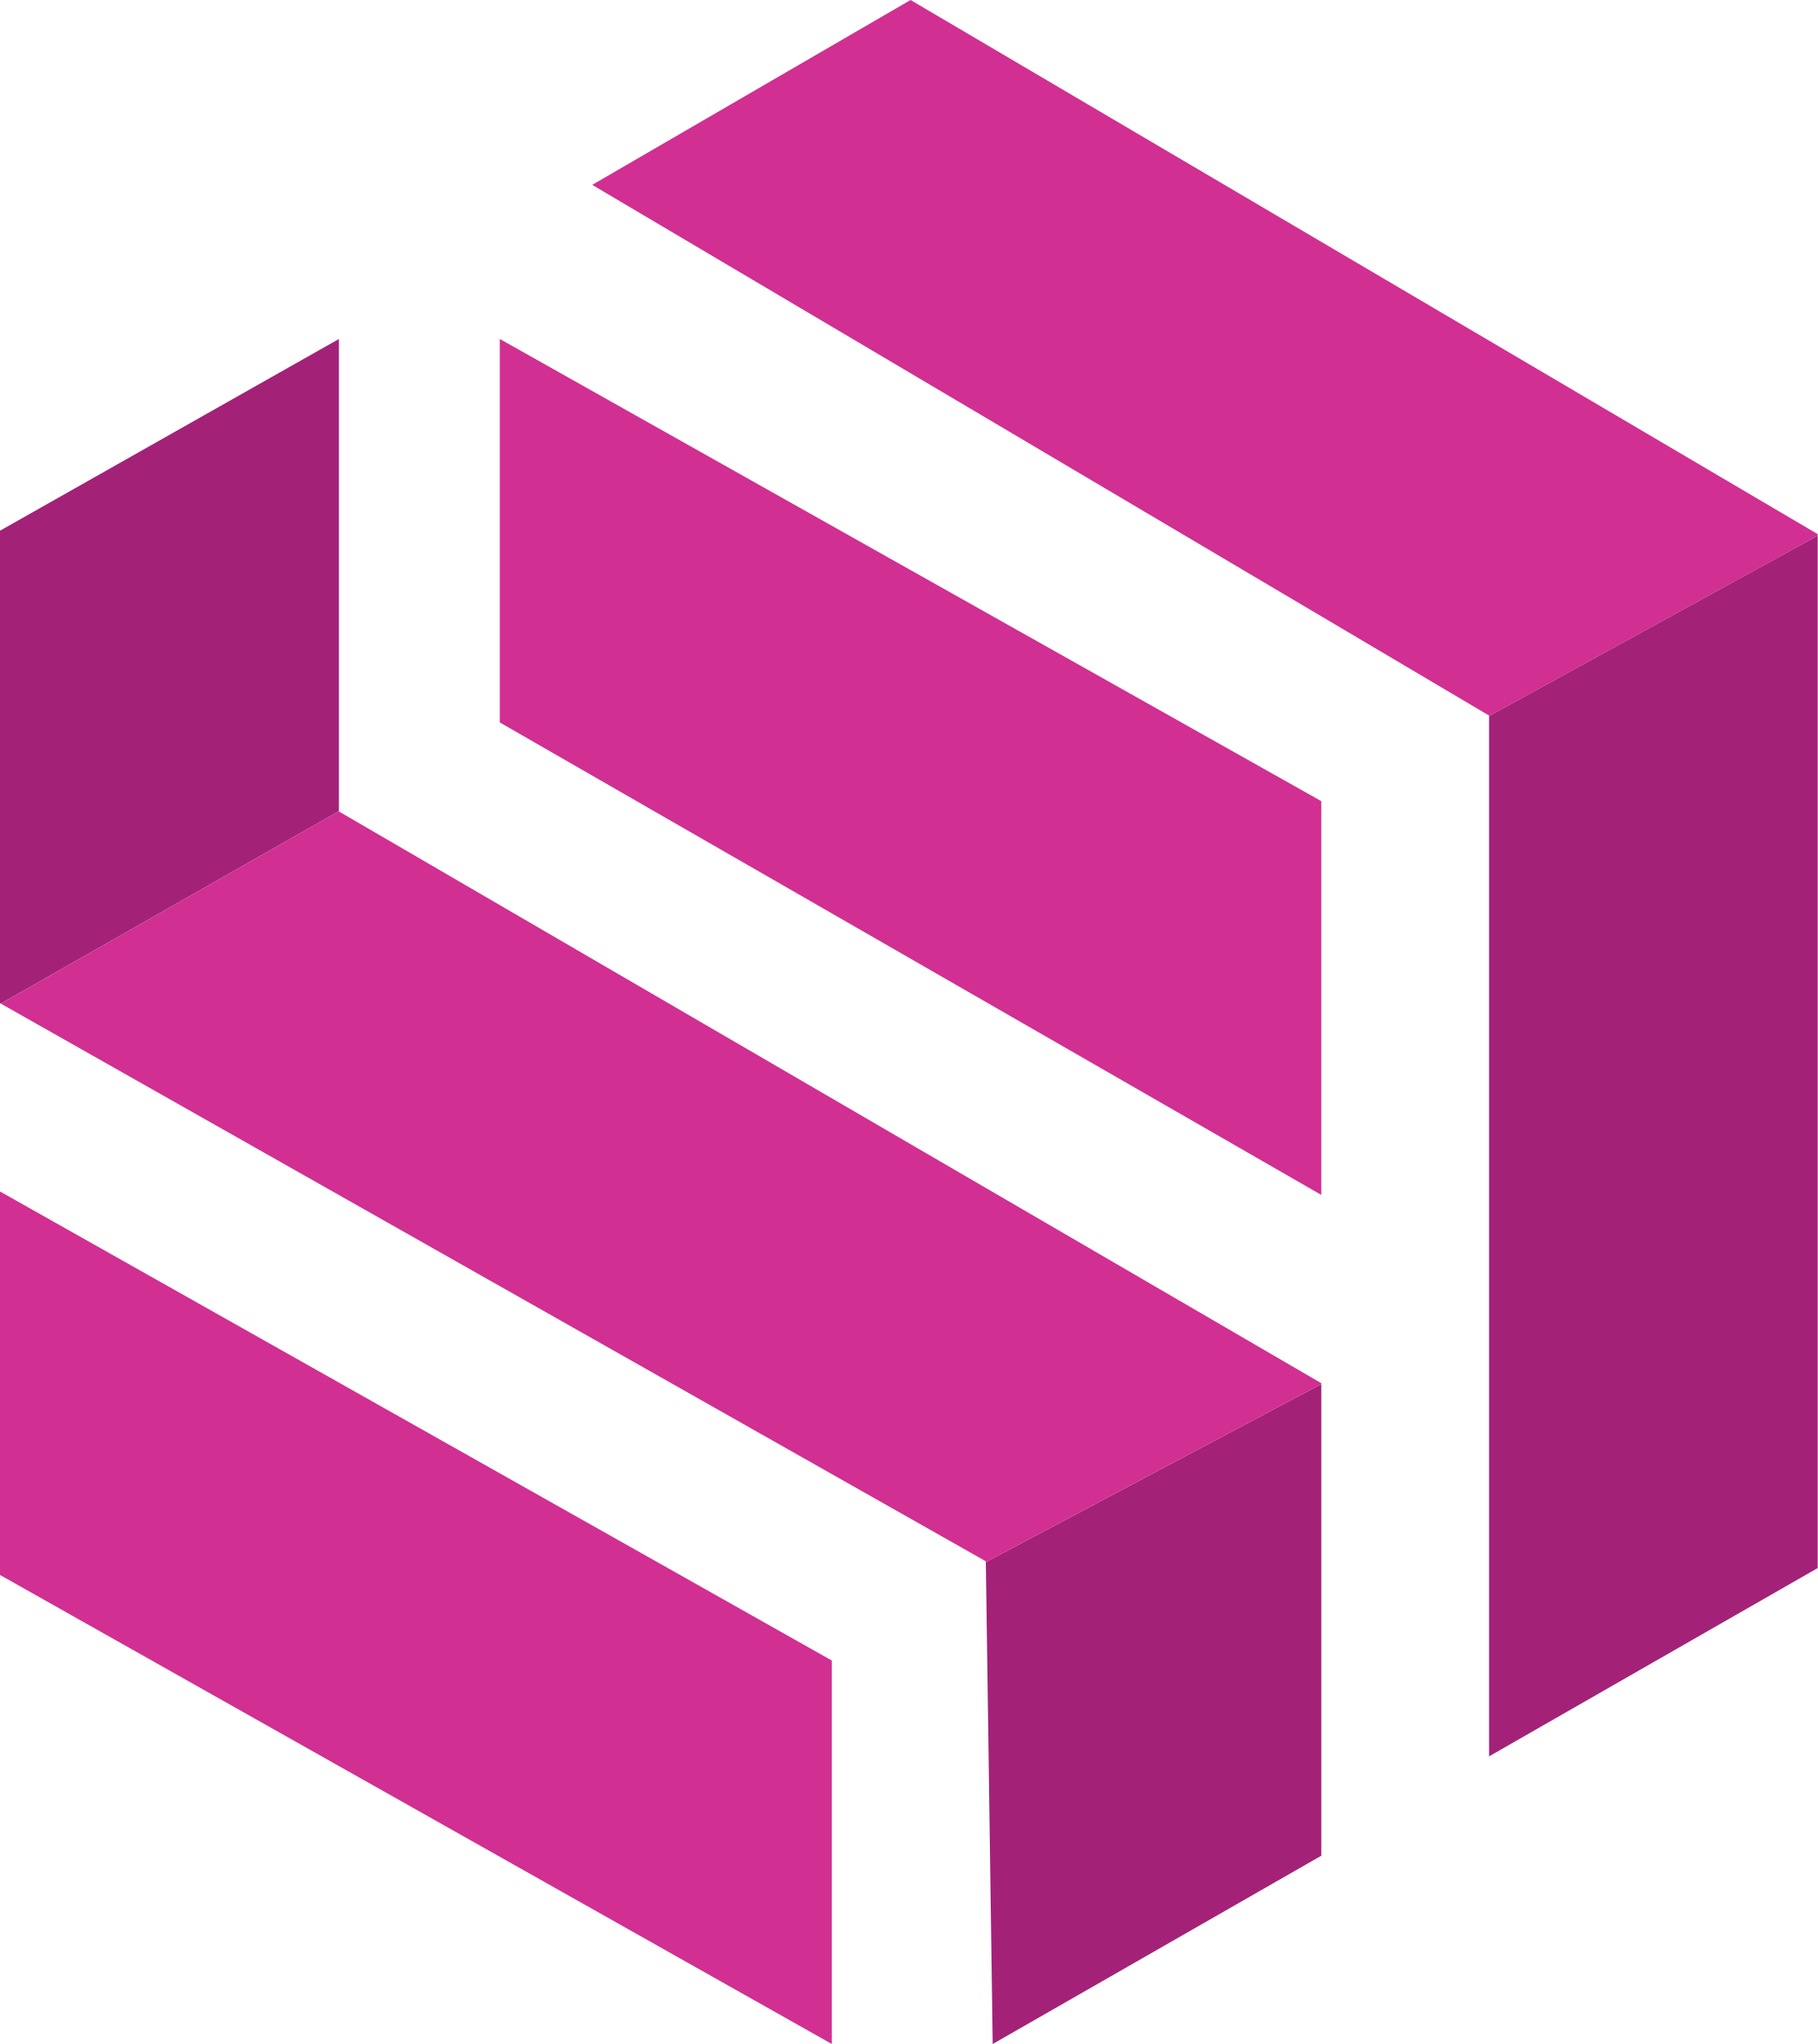
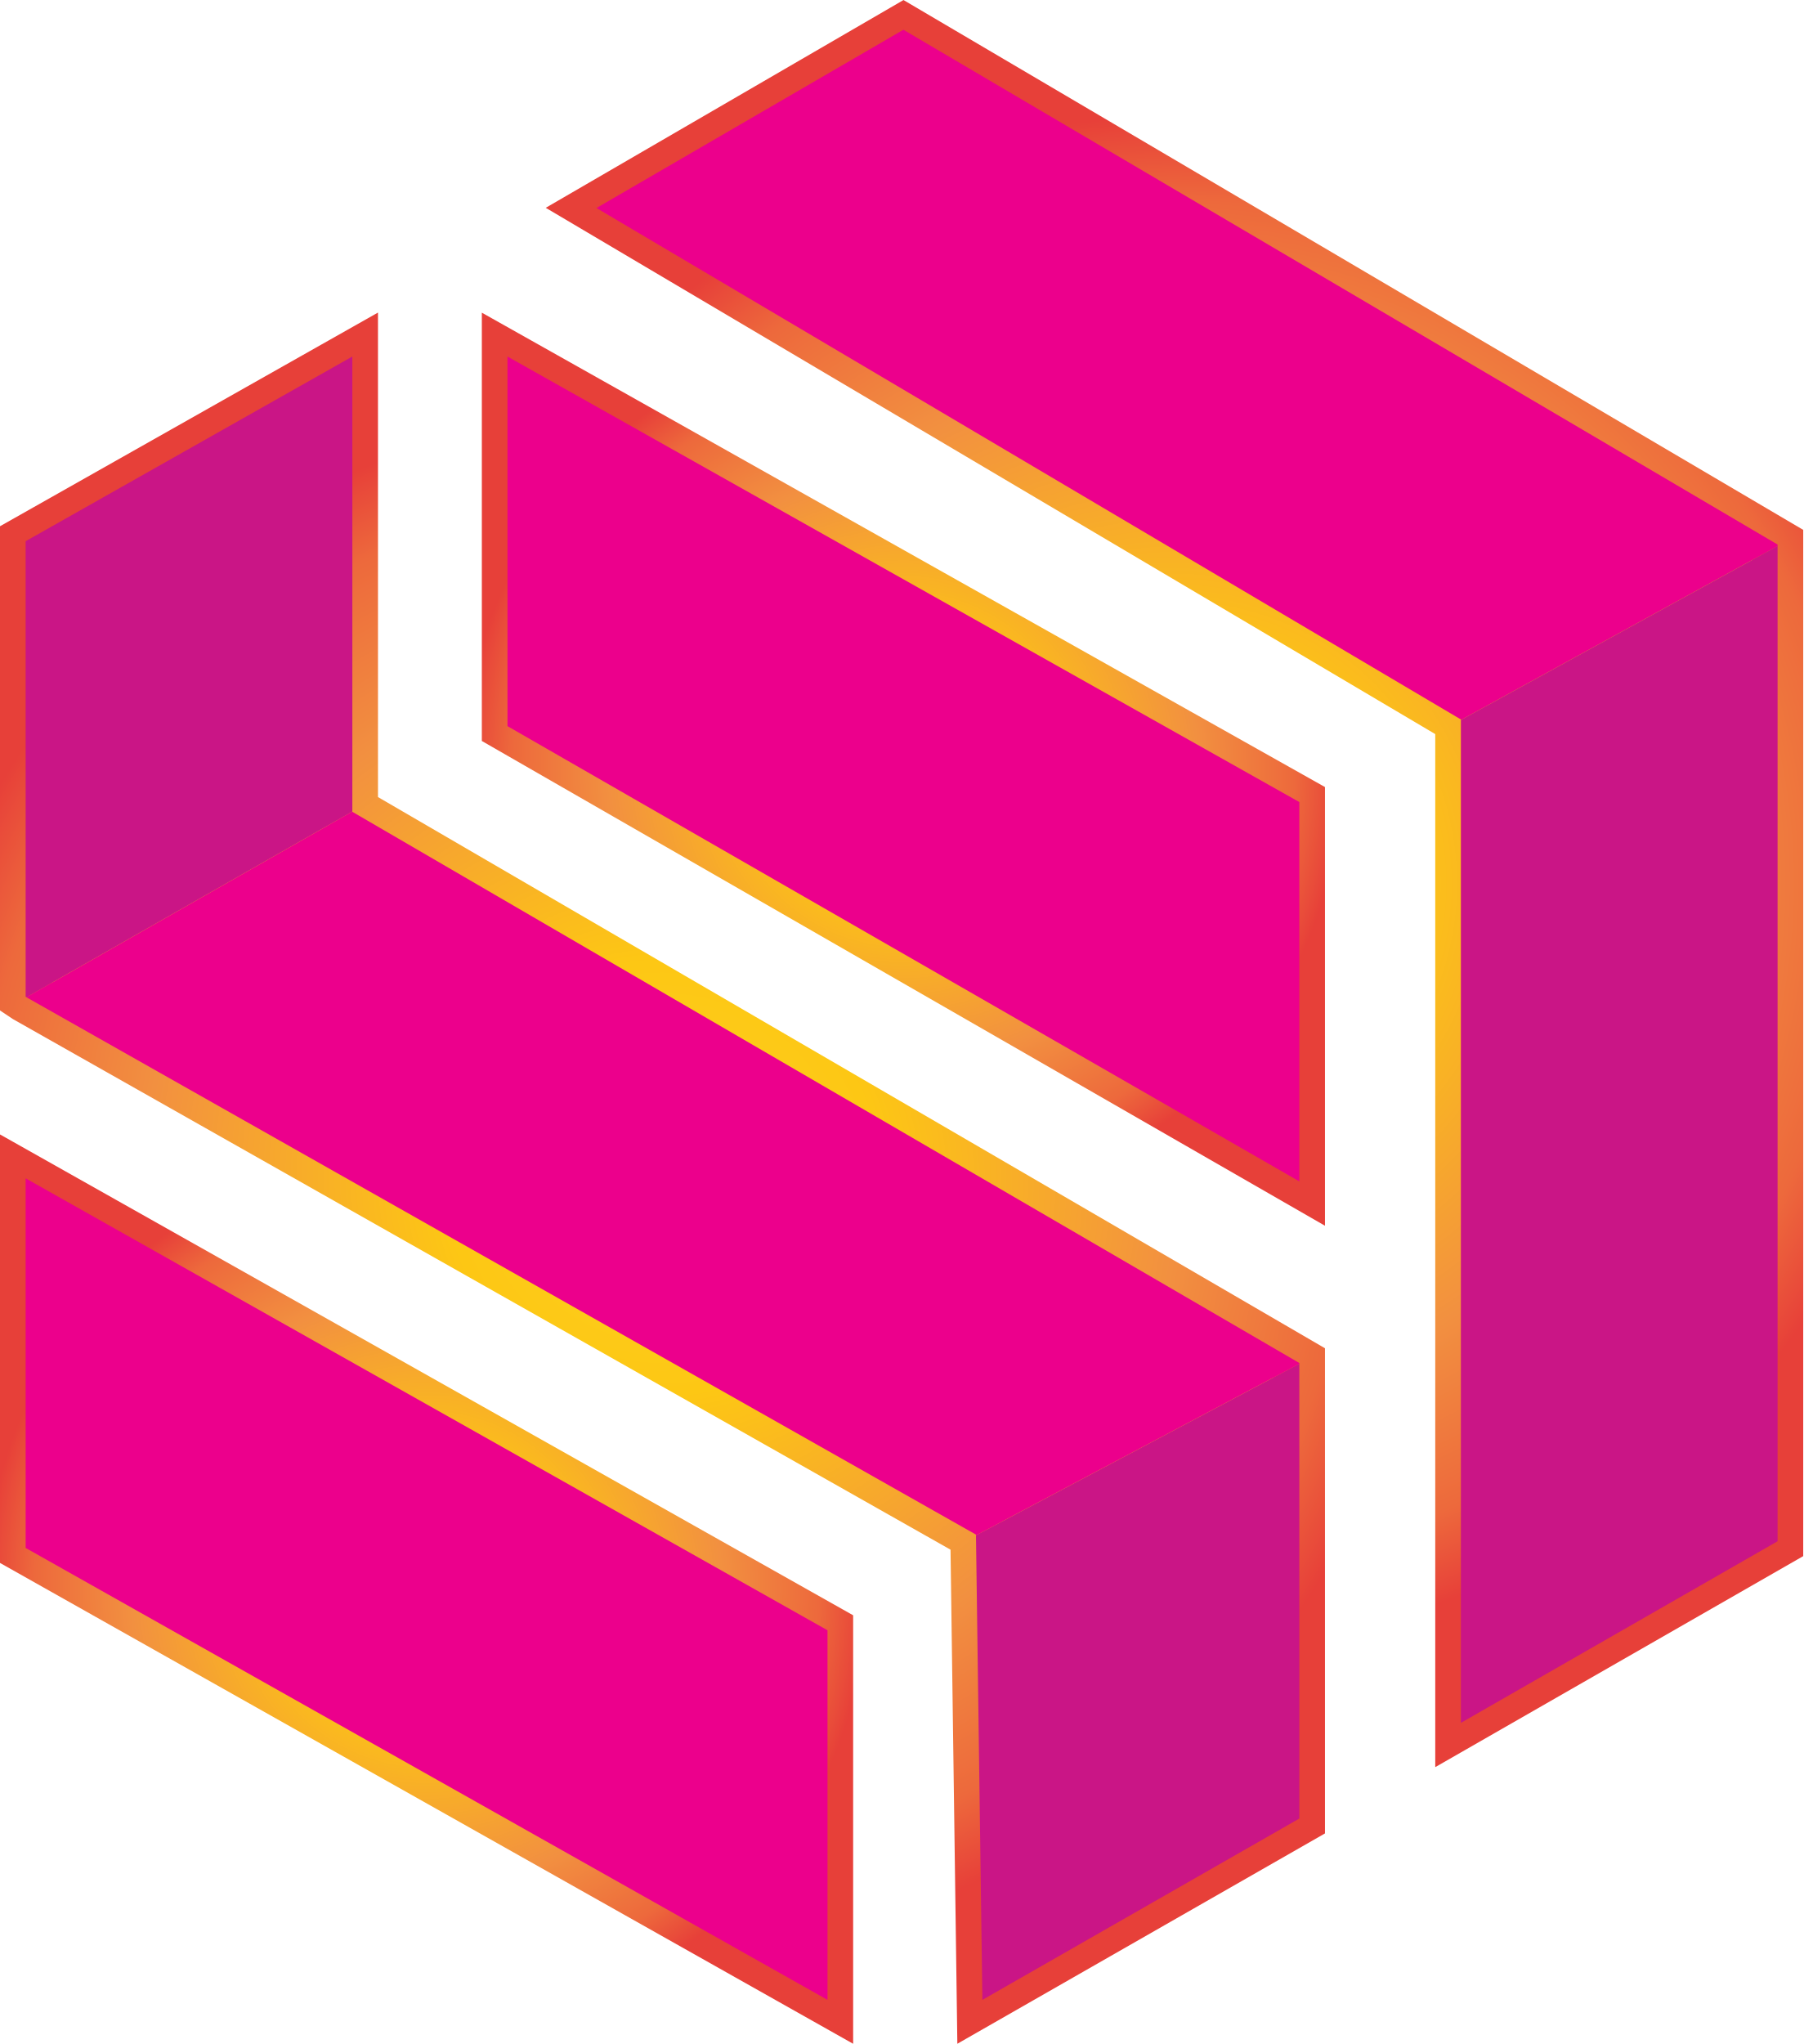
- <svg xmlns="http://www.w3.org/2000/svg" viewBox="0 0 222.36 250">
+ <svg xmlns="http://www.w3.org/2000/svg" xmlns:xlink="http://www.w3.org/1999/xlink" viewBox="0 0 70.32 79.69">
  <defs>
-     <style>.cls-1{fill:#d12f92;}.cls-2{fill:#a32278;}</style>
+     <style>.cls-1,.cls-2,.cls-3,.cls-4{fill:#eacc1d;stroke-miterlimit:10;stroke-width:2px;}.cls-1{stroke:url(#radial-gradient);}.cls-2{stroke:url(#radial-gradient-2);}.cls-3{stroke:url(#radial-gradient-3);}.cls-4{stroke:url(#radial-gradient-4);}.cls-5{fill:#ec008c;}.cls-6{fill:#ca1586;}</style>
+     <radialGradient id="radial-gradient" cx="35.23" cy="29.99" r="17.14" gradientUnits="userSpaceOnUse">
+       <stop offset="0" stop-color="#fcef42" />
+       <stop offset="0.04" stop-color="#fce536" />
+       <stop offset="0.12" stop-color="#fdd423" />
+       <stop offset="0.2" stop-color="#fdca18" />
+       <stop offset="0.28" stop-color="#fdc714" />
+       <stop offset="0.67" stop-color="#f29040" />
+       <stop offset="0.89" stop-color="#ed693c" />
+       <stop offset="1" stop-color="#e74039" />
+     </radialGradient>
+     <radialGradient id="radial-gradient-2" cx="16.63" cy="61.96" r="17.19" xlink:href="#radial-gradient" />
+     <radialGradient id="radial-gradient-3" cx="25.83" cy="45.93" r="30.05" xlink:href="#radial-gradient" />
+     <radialGradient id="radial-gradient-4" cx="45.8" cy="34.45" r="29.9" xlink:href="#radial-gradient" />
  </defs>
  <g id="Layer_2" data-name="Layer 2">
    <g id="Layer_1-2" data-name="Layer 1">
-       <polygon class="cls-1" points="61.14 41.46 61.14 88.36 161.64 146.15 161.64 97.99 61.14 41.46" />
-       <polygon class="cls-1" points="0 145.73 0 192.63 101.76 250 101.76 203.1 0 145.73" />
-       <polygon class="cls-2" points="41.46 41.46 0 64.91 0 122.7 0.1 122.75 41.46 99.21 41.46 41.46" />
-       <polygon class="cls-2" points="120.6 191.06 121.44 250 161.64 226.97 161.64 169.28 120.6 191.06" />
-       <polygon class="cls-1" points="161.64 169.18 41.46 99.25 41.46 99.21 0.1 122.75 120.6 190.96 120.6 191.06 161.64 169.28 161.64 169.18" />
-       <polygon class="cls-1" points="222.36 65.33 111.39 0 72.45 22.61 182.16 87.52 182.16 87.58 222.36 65.52 222.36 65.33" />
-       <polygon class="cls-2" points="182.16 87.58 182.16 214.82 222.36 191.79 222.36 65.52 182.16 87.58" />
+       <polygon class="cls-1" points="19.79 28.31 50.67 46.06 50.67 31.27 19.79 13.9 19.79 28.31" />
+       <polygon class="cls-2" points="1 60.35 32.27 77.97 32.27 63.56 1 45.94 1 60.35" />
+       <polygon class="cls-3" points="13.74 31.64 13.74 13.9 1 21.1 1 38.86 1.03 38.88 38.06 59.83 38.06 59.86 38.31 77.97 50.67 70.9 50.67 53.17 50.67 53.14 13.74 31.65 13.74 31.64" />
+       <polygon class="cls-4" points="35.23 1.16 23.26 8.11 56.97 28.05 56.97 28.07 56.97 67.17 69.32 60.09 69.32 21.29 69.32 21.23 35.23 1.16" />
+       <polygon class="cls-5" points="19.79 13.9 19.79 28.31 50.67 46.06 50.67 31.27 19.79 13.9" />
+       <polygon class="cls-5" points="1 45.94 1 60.35 32.27 77.97 32.27 63.56 1 45.94" />
+       <polygon class="cls-6" points="13.74 13.9 1 21.1 1 38.86 1.03 38.88 13.74 31.64 13.74 13.9" />
+       <polygon class="cls-6" points="38.06 59.86 38.31 77.97 50.67 70.9 50.67 53.17 38.06 59.86" />
+       <polygon class="cls-5" points="50.67 53.14 13.74 31.65 13.74 31.64 1.03 38.88 38.06 59.83 38.06 59.86 50.67 53.17 50.67 53.14" />
+       <polygon class="cls-5" points="69.32 21.23 35.23 1.16 23.26 8.11 56.97 28.05 56.97 28.07 69.32 21.29 69.32 21.23" />
+       <polygon class="cls-6" points="56.97 28.07 56.97 67.17 69.32 60.09 69.32 21.29 56.97 28.07" />
    </g>
  </g>
</svg>
